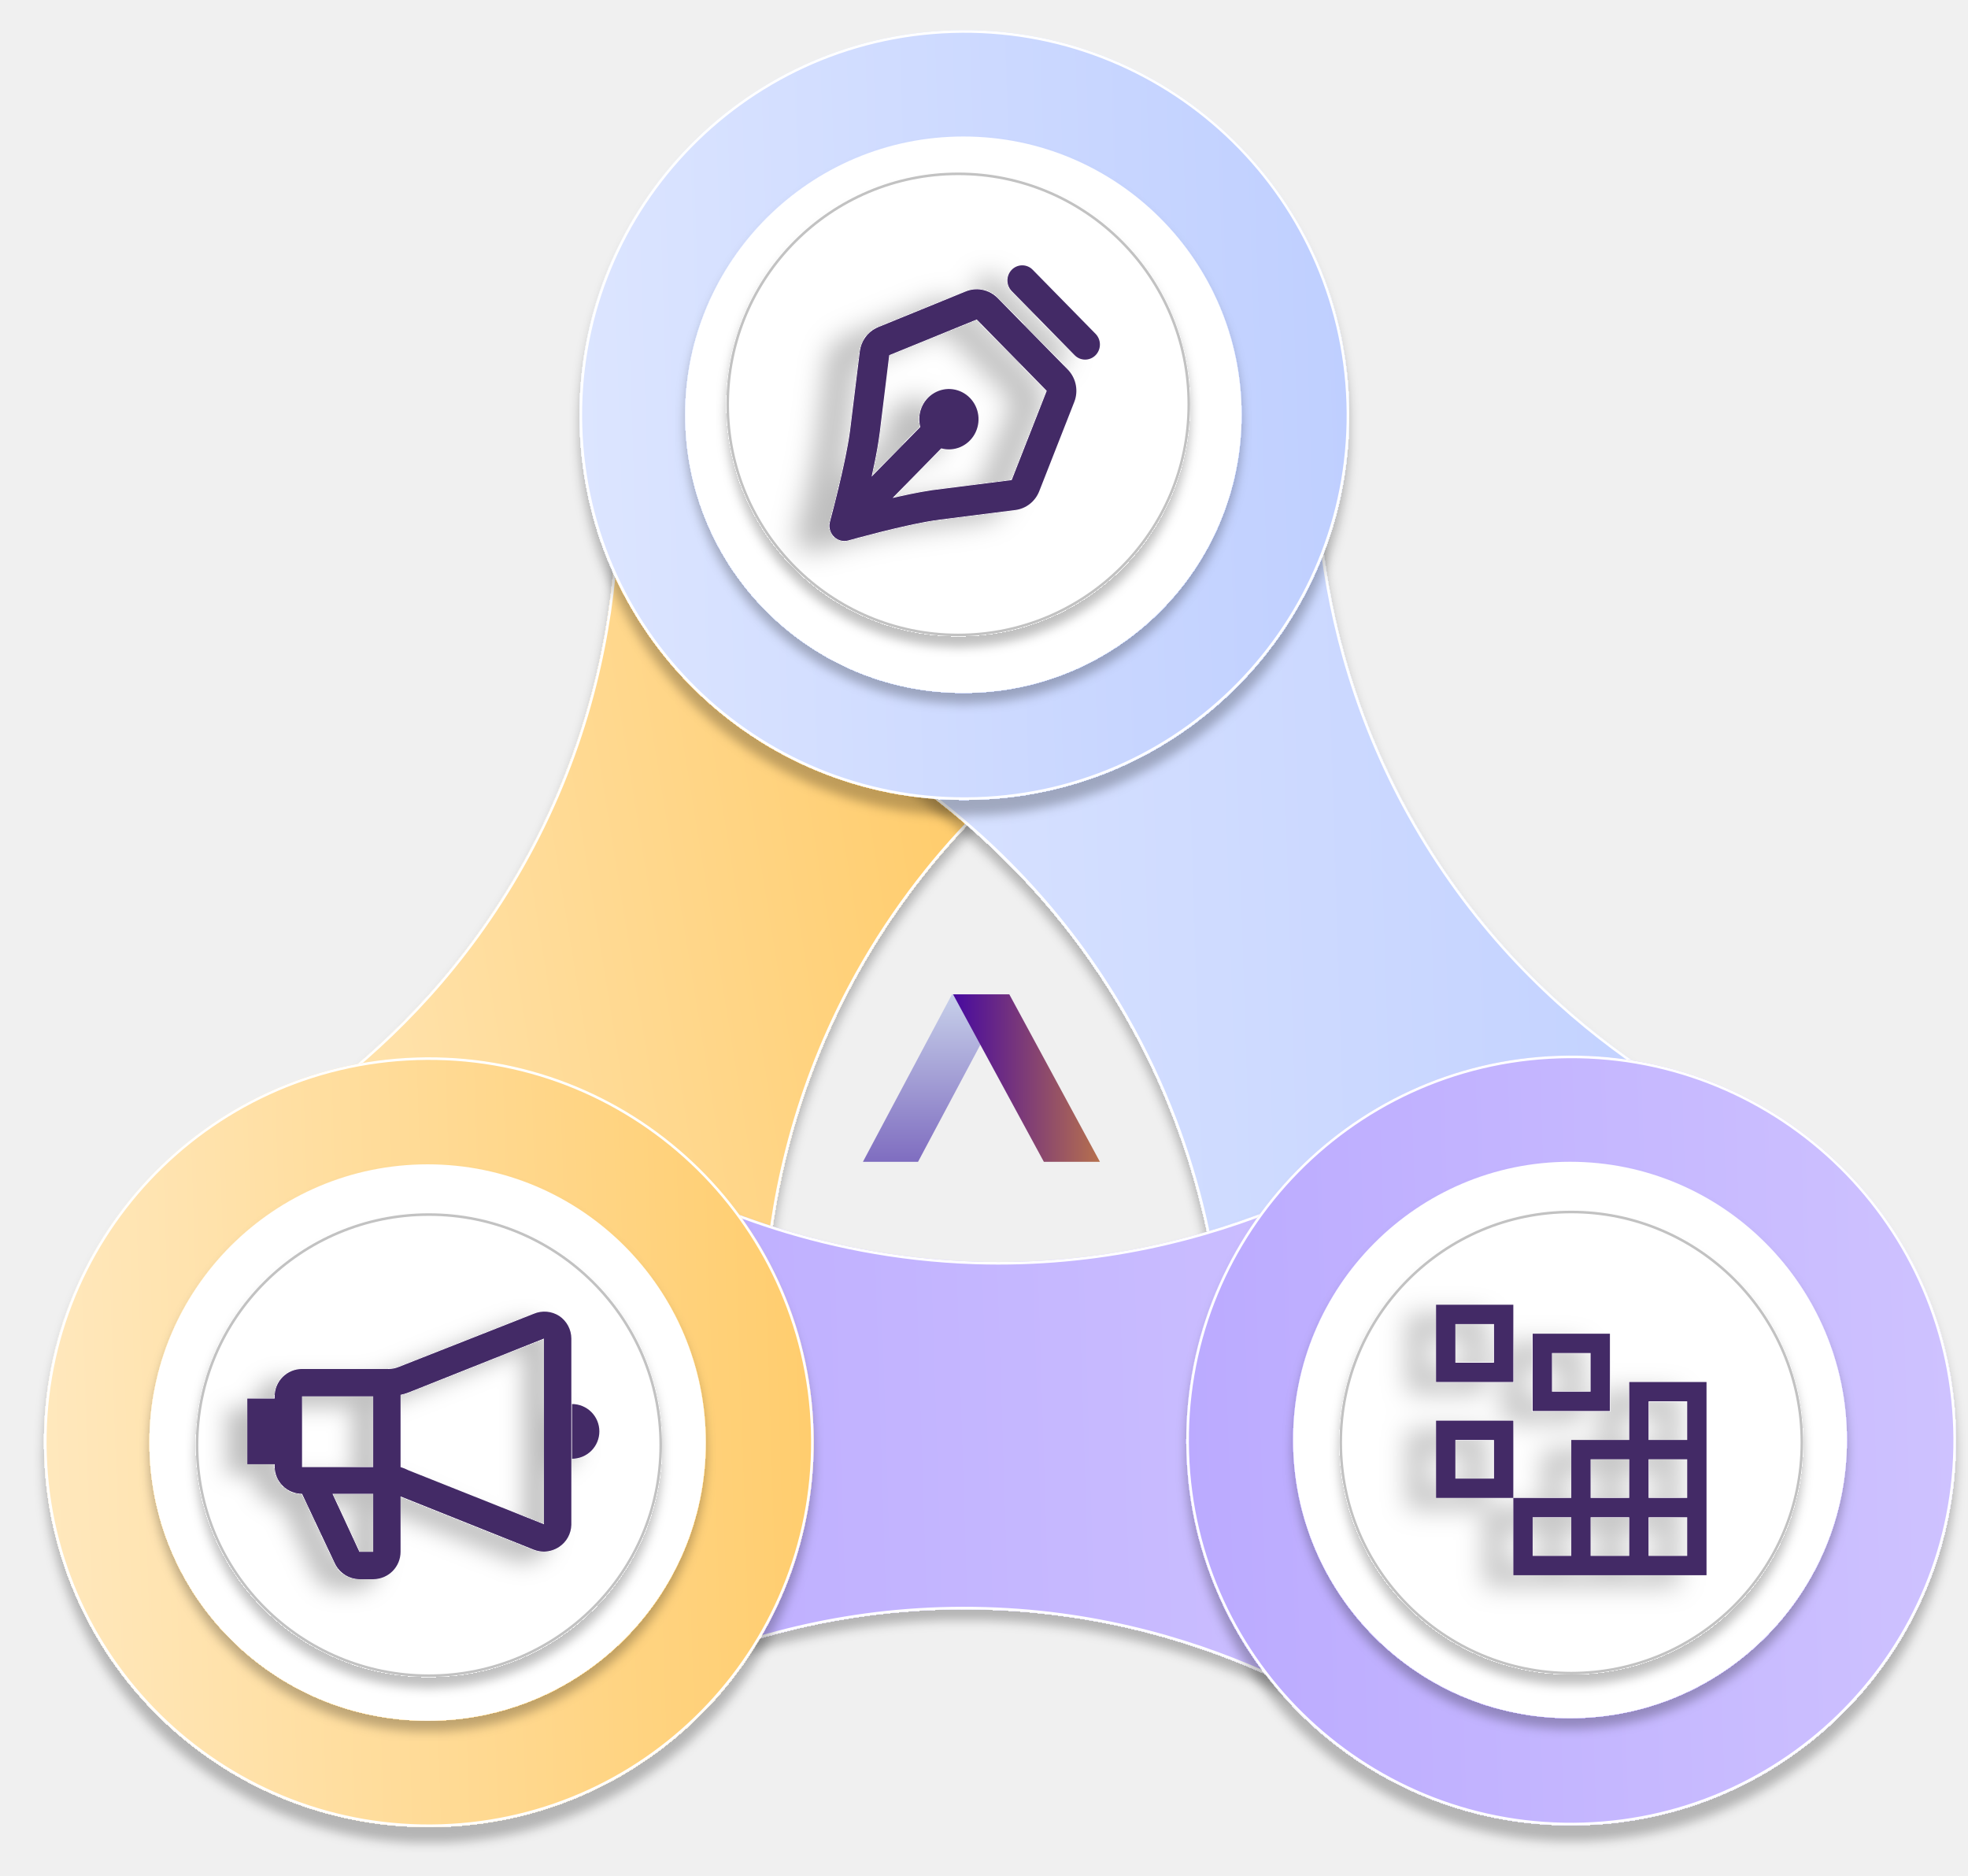
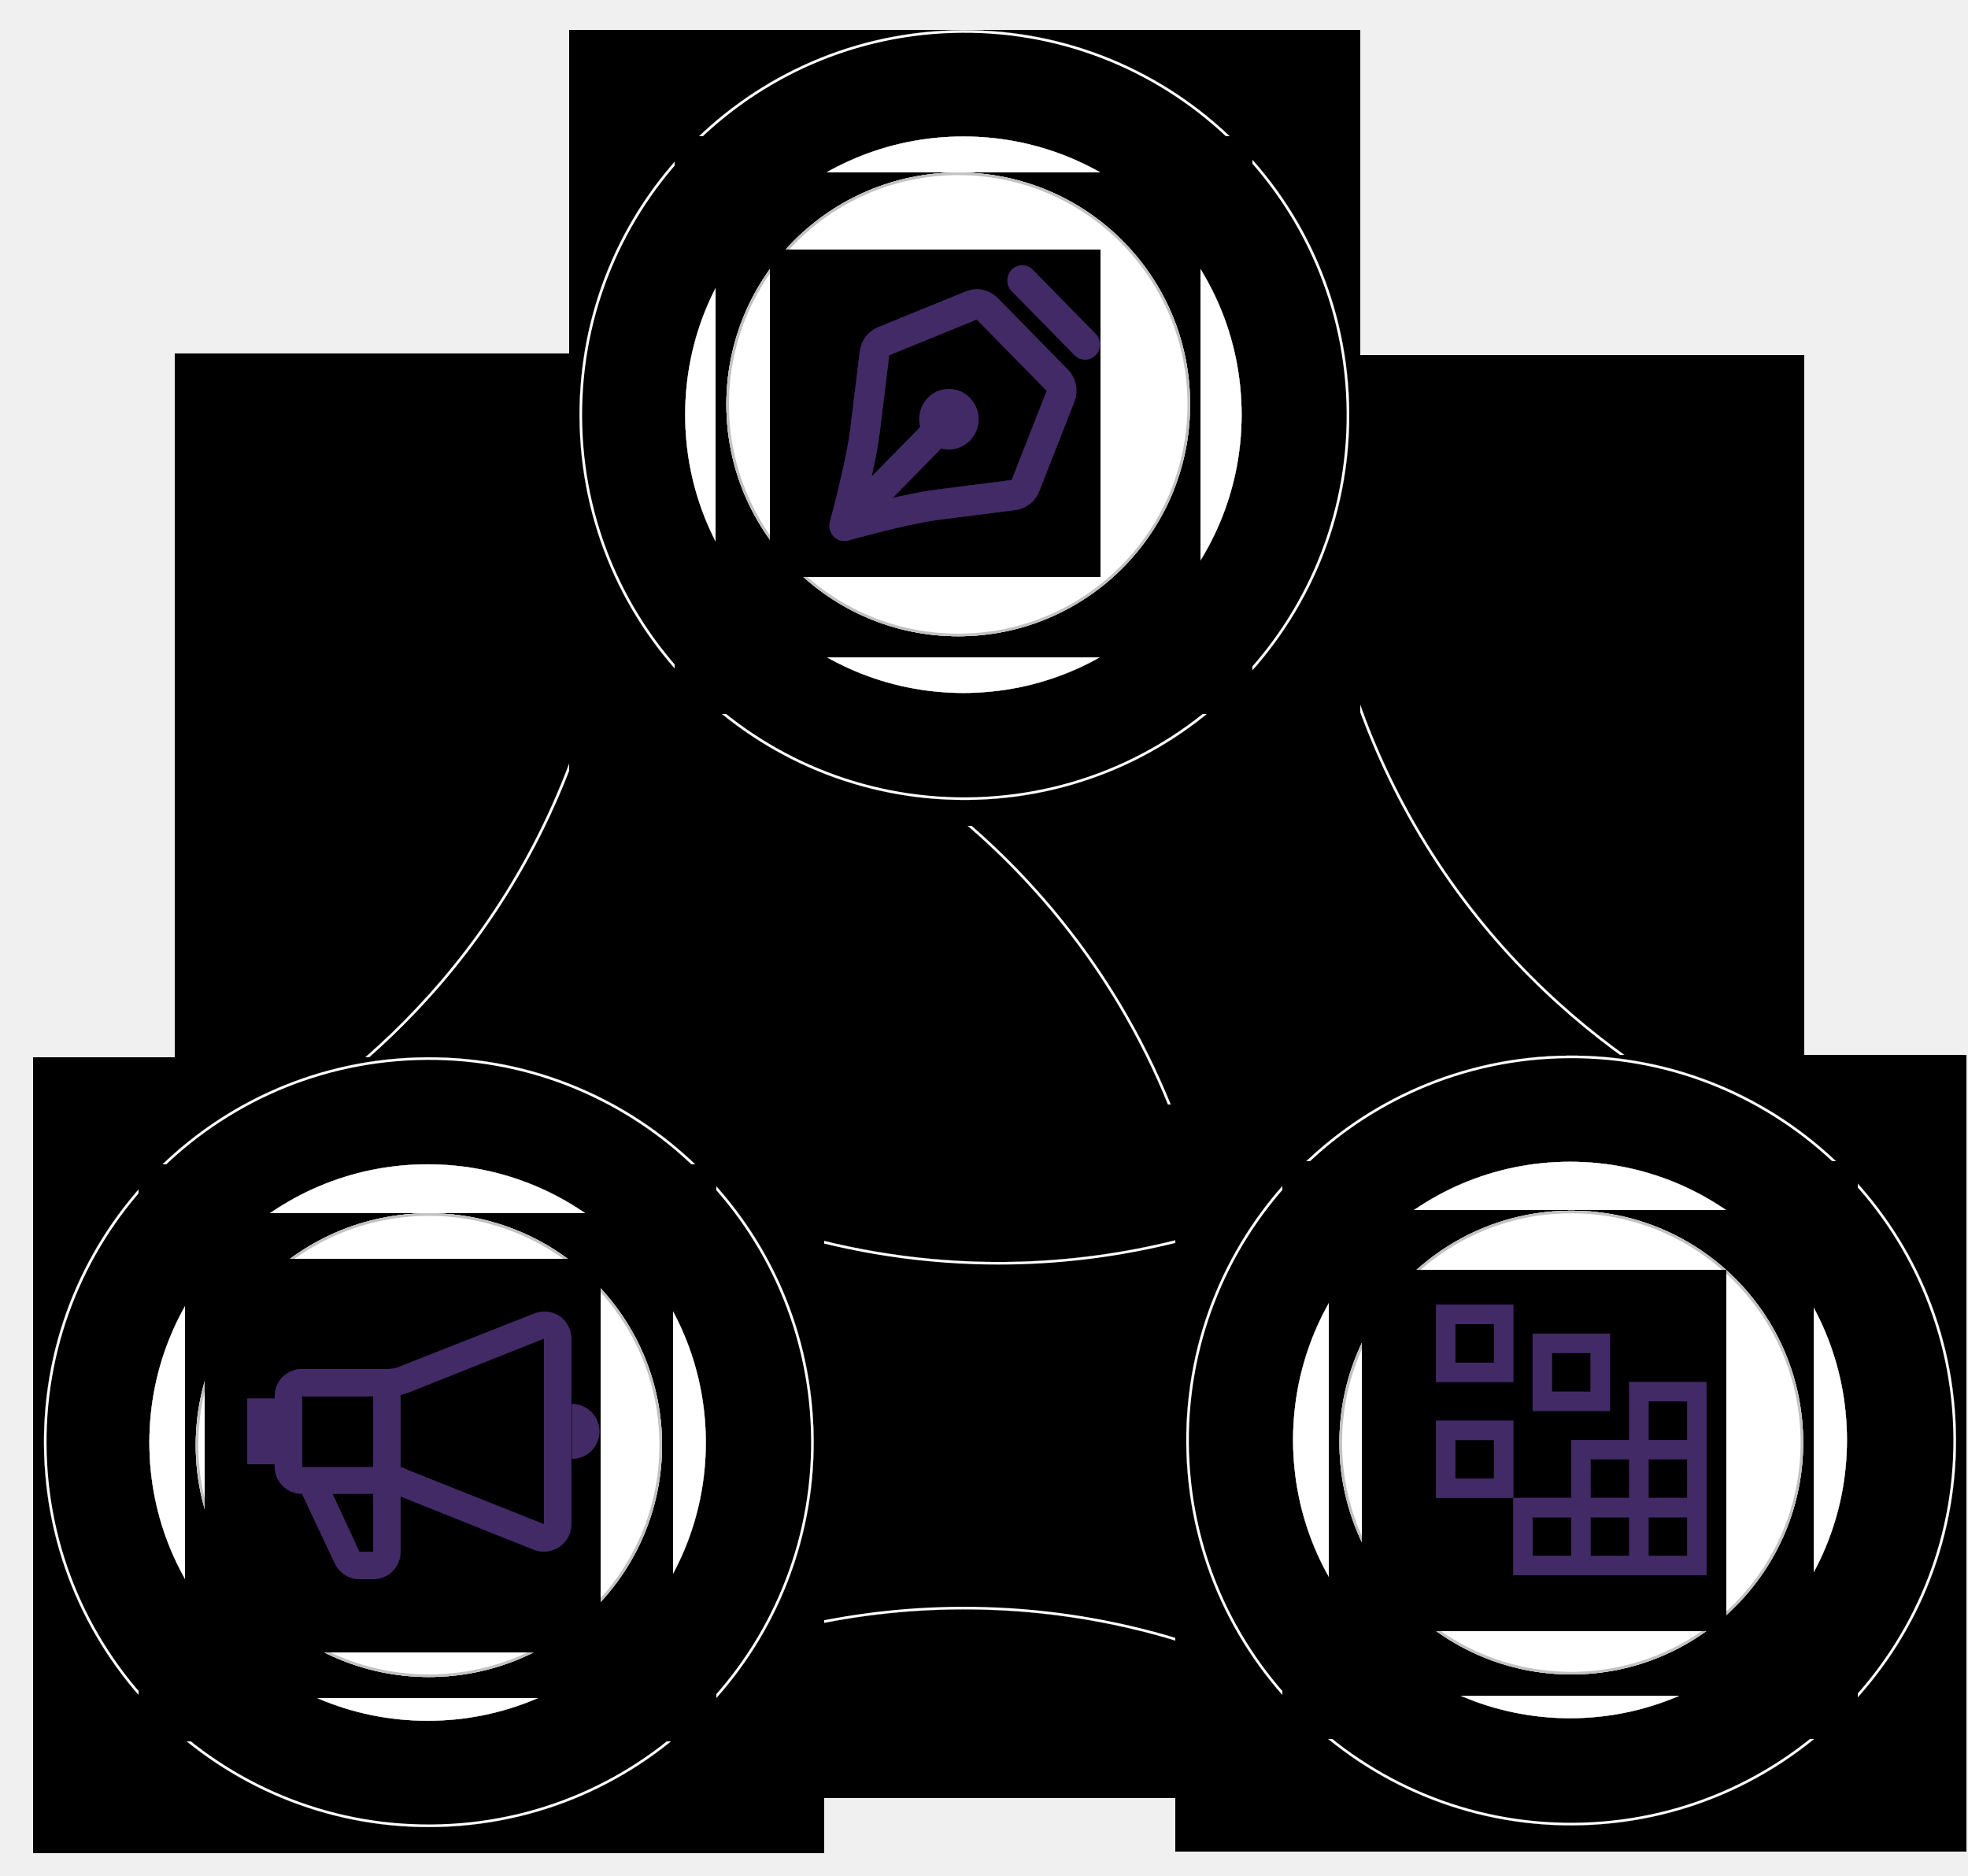
<svg xmlns="http://www.w3.org/2000/svg" width="764" height="728" viewBox="0 0 764 728" fill="none">
  <g filter="url(#filter0_d_1_289)">
    <path d="M233.876 137.428C297.199 184.67 360.522 231.912 423.845 279.154C400.549 295.02 359.471 327.817 329.974 383.708C284.473 469.949 297.277 552.953 302.468 579.328C225.676 538.219 148.844 497.073 72.052 455.964C94.176 445.765 163.552 410.419 206.668 328.27C251.979 241.922 238.55 160.553 233.876 137.428Z" fill="url(#paint0_linear_1_289)" />
    <path d="M422.987 279.136C399.557 295.174 358.839 327.945 329.532 383.475C284.528 468.772 296.465 550.9 301.779 578.392C225.598 537.61 149.349 496.776 73.168 455.994C96.266 445.249 164.493 409.702 207.111 328.503C251.703 243.524 239.501 163.363 234.617 138.605C297.407 185.449 360.197 232.292 422.987 279.136Z" stroke="white" />
  </g>
  <g filter="url(#filter1_d_1_289)">
    <path d="M696.228 445.193L474.847 529.841C473.879 501.681 468.206 449.42 436.775 394.598C388.295 309.985 311.328 276.389 286.245 266.674C362.064 223.803 437.919 180.895 513.738 138.024C510.524 162.151 503.223 239.711 549.541 320.075C598.242 404.568 674.15 436.734 696.228 445.193Z" fill="url(#paint1_linear_1_289)" />
    <path d="M513.113 138.951C509.839 164.193 503.326 240.889 549.107 320.324C597.038 403.481 671.275 436.037 694.837 445.189L475.32 529.125C474.28 500.759 468.437 448.817 437.209 394.349C389.26 310.662 313.496 276.801 287.405 266.591C325.01 245.328 362.623 224.056 400.237 202.784C437.866 181.503 475.494 160.222 513.113 138.951Z" stroke="white" />
  </g>
  <g filter="url(#filter2_d_1_289)">
    <path d="M199.214 684.024C213.946 606.416 228.676 528.771 243.408 451.163C267.875 465.14 315.325 487.697 378.529 489.747C476.003 492.887 544.981 445.016 566.427 428.796C563.106 515.839 559.823 602.919 556.502 689.962C537.657 674.531 475.47 627.628 382.739 624.863C285.273 621.947 218.017 669.689 199.252 684.023L199.214 684.024Z" fill="url(#paint2_linear_1_289)" />
    <path d="M560.964 559.36C559.326 602.558 557.688 645.755 556.04 688.944C536.275 672.877 474.412 627.097 382.753 624.363C286.762 621.492 220.028 667.67 199.942 682.873C207.229 644.484 214.515 606.085 221.802 567.687C229.124 529.102 236.445 490.516 243.768 451.94C268.448 465.963 315.717 488.21 378.513 490.247C474.921 493.353 543.493 446.643 565.887 429.824C564.24 472.997 562.602 516.179 560.964 559.36Z" stroke="white" />
  </g>
  <g filter="url(#filter3_d_1_289)">
    <path d="M379.12 310.445C461.59 307.83 526.326 238.855 523.711 156.384C521.096 73.913 452.12 9.177 369.65 11.792C287.179 14.407 222.443 83.383 225.058 165.854C227.673 248.325 296.649 313.06 379.12 310.445Z" fill="url(#paint3_linear_1_289)" />
    <path d="M369.665 12.292C451.86 9.686 520.605 74.205 523.211 156.4C525.817 238.594 461.298 307.339 379.104 309.945C296.909 312.551 228.164 248.032 225.558 165.838C222.952 83.643 287.471 14.899 369.665 12.292Z" stroke="white" />
  </g>
  <g filter="url(#filter4_d_1_289)">
    <path d="M171.212 709.168C253.683 706.553 318.419 637.577 315.804 555.106C313.189 472.636 244.213 407.9 161.742 410.515C79.272 413.13 14.536 482.106 17.151 564.576C19.766 647.047 88.742 711.783 171.212 709.168Z" fill="url(#paint4_linear_1_289)" />
    <path d="M161.758 411.015C243.953 408.409 312.698 472.928 315.304 555.122C317.91 637.317 253.391 706.062 171.196 708.668C89.002 711.274 20.257 646.755 17.651 564.56C15.044 482.366 79.564 413.621 161.758 411.015Z" stroke="white" />
  </g>
  <g filter="url(#filter5_d_1_289)">
    <path d="M614.667 708.506C697.138 705.891 761.874 636.915 759.259 554.444C756.644 471.974 687.668 407.238 605.198 409.853C522.727 412.468 457.991 481.444 460.606 563.914C463.221 646.385 532.197 711.121 614.667 708.506Z" fill="url(#paint5_linear_1_289)" />
    <path d="M605.213 410.353C687.408 407.746 756.153 472.266 758.759 554.46C761.365 636.655 696.846 705.4 614.651 708.006C532.457 710.612 463.712 646.093 461.106 563.898C458.5 481.704 523.019 412.959 605.213 410.353Z" stroke="white" />
  </g>
  <g filter="url(#filter6_d_1_289)">
    <circle cx="373.997" cy="160.99" r="108" fill="white" />
  </g>
  <g filter="url(#filter7_d_1_289)">
    <circle cx="371.997" cy="156.982" r="90" fill="white" />
    <circle cx="371.997" cy="156.982" r="89.5" stroke="#C2C2C2" />
  </g>
  <g filter="url(#filter8_d_1_289)">
    <ellipse cx="609.497" cy="558.987" rx="107.5" ry="108" fill="white" />
  </g>
  <g filter="url(#filter9_d_1_289)">
    <circle cx="165.998" cy="559.985" r="108" fill="white" />
  </g>
  <g filter="url(#filter10_d_1_289)">
    <circle cx="609.997" cy="559.987" r="90" fill="white" />
    <circle cx="609.997" cy="559.987" r="89.5" stroke="#C2C2C2" />
  </g>
  <g filter="url(#filter11_d_1_289)">
    <ellipse cx="166.498" cy="560.985" rx="90.5" ry="90" fill="white" />
    <path d="M166.498 471.485C216.206 471.485 256.498 511.558 256.498 560.985C256.498 610.412 216.206 650.485 166.498 650.485C116.789 650.485 76.498 610.412 76.498 560.985C76.498 511.558 116.789 471.485 166.498 471.485Z" stroke="#C2C2C2" />
  </g>
  <g filter="url(#filter12_d_1_289)">
    <path d="M579.989 513.982V528.982H564.989V513.982H579.989ZM557.489 506.482V536.482H587.489V506.482H557.489ZM617.489 525.232V540.232H602.489V525.232H617.489ZM594.989 517.732V547.732H624.989V517.732H594.989ZM579.989 558.982V573.982H564.989V558.982H579.989ZM557.489 551.482V581.482H587.489V551.482H557.489Z" fill="#432A66" />
    <path d="M632.489 536.482V558.982H609.989V581.482H587.489V611.482H662.489V536.482H632.489ZM617.489 566.482H632.489V581.482H617.489V566.482ZM609.989 603.982H594.989V588.982H609.989V603.982ZM632.489 603.982H617.489V588.982H632.489V603.982ZM654.989 603.982H639.989V588.982H654.989V603.982ZM654.989 581.482H639.989V566.482H654.989V581.482ZM639.989 558.982V543.982H654.989V558.982H639.989Z" fill="#432A66" />
  </g>
  <g filter="url(#filter13_d_1_289)">
    <path d="M217.127 510.859C215.666 509.914 213.995 509.342 212.26 509.193C210.526 509.045 208.782 509.325 207.182 510.009L154.737 530.664C153.497 531.173 152.168 531.433 150.827 531.429H117.252C114.434 531.429 111.732 532.548 109.739 534.541C107.746 536.533 106.627 539.236 106.627 542.054V542.904H96.002V568.404H106.627V569.509C106.694 572.282 107.842 574.92 109.828 576.858C111.813 578.795 114.478 579.88 117.252 579.879L130.002 606.909C130.865 608.729 132.225 610.269 133.924 611.351C135.623 612.434 137.592 613.015 139.607 613.029H144.962C147.765 613.006 150.446 611.877 152.42 609.887C154.394 607.897 155.502 605.207 155.502 602.404V580.899L207.182 601.554C208.455 602.054 209.809 602.313 211.177 602.319C213.299 602.28 215.364 601.631 217.127 600.449C218.525 599.505 219.678 598.242 220.491 596.764C221.304 595.285 221.753 593.635 221.802 591.949V519.614C221.794 517.884 221.364 516.183 220.55 514.657C219.735 513.131 218.56 511.827 217.127 510.859ZM144.877 542.054V569.509H117.252V542.054H144.877ZM144.877 602.404H139.522L129.067 579.879H144.877V602.404ZM158.647 570.784C157.638 570.269 156.585 569.842 155.502 569.509V541.459C156.575 541.236 157.627 540.923 158.647 540.524L211.177 519.614V591.694L158.647 570.784ZM222.057 545.029V566.279C224.875 566.279 227.577 565.159 229.57 563.167C231.563 561.174 232.682 558.472 232.682 555.654C232.682 552.836 231.563 550.133 229.57 548.141C227.577 546.148 224.875 545.029 222.057 545.029Z" fill="#432A66" />
  </g>
  <g filter="url(#filter14_d_1_289)">
    <path d="M374.924 113.14C376.858 112.352 378.967 112.115 381.023 112.453C383.08 112.792 385.008 113.693 386.601 115.062L387.326 115.736L414.487 143.418C415.962 144.92 417.009 146.802 417.515 148.863C418.021 150.925 417.968 153.087 417.362 155.12L417.034 156.058L403.436 190.708C402.673 192.647 401.415 194.344 399.793 195.622C398.17 196.899 396.242 197.711 394.208 197.974L365.005 201.695C364.254 201.785 363.468 201.894 362.648 202.023L360.095 202.445L358.761 202.691L354.604 203.512L351.758 204.133L347.475 205.111L341.984 206.448L333.061 208.768L329.346 209.788C328.409 210.05 327.422 210.069 326.476 209.842C325.529 209.615 324.654 209.149 323.93 208.488C323.207 207.827 322.657 206.991 322.333 206.057C322.008 205.123 321.919 204.121 322.073 203.143L322.268 202.287L323.965 195.771L325.483 189.63L326.793 184.033L327.754 179.668L328.357 176.761L329.168 172.53L329.628 169.852L329.996 167.344L333.791 136.404C334.03 134.494 334.727 132.674 335.82 131.104C336.913 129.534 338.368 128.263 340.058 127.403L340.926 126.998L374.924 113.14ZM379.19 124.022L345.198 137.88L341.84 165.258L341.564 167.579C341 171.889 340.261 176.175 339.351 180.424L338.367 185.029L357.272 165.762C356.617 163.27 356.787 160.627 357.755 158.243C358.724 155.86 360.437 153.868 362.629 152.578C364.822 151.288 367.37 150.771 369.88 151.108C372.39 151.445 374.721 152.616 376.511 154.44C378.301 156.265 379.45 158.64 379.78 161.198C380.111 163.756 379.604 166.354 378.338 168.588C377.072 170.822 375.118 172.569 372.779 173.556C370.44 174.543 367.847 174.716 365.402 174.048L346.497 193.315L348.751 192.806L353.259 191.839C356.068 191.254 358.892 190.746 361.728 190.315L392.759 186.354L406.357 151.71L379.19 124.022ZM392.776 104.719C393.766 103.709 395.082 103.102 396.48 103.011C397.877 102.921 399.259 103.353 400.366 104.227L400.906 104.719L425.296 129.577C426.338 130.629 426.946 132.047 426.996 133.541C427.046 135.036 426.533 136.493 425.564 137.614C424.594 138.736 423.24 139.437 421.78 139.575C420.319 139.713 418.862 139.276 417.707 138.355L417.166 137.863L392.776 113.005C391.698 111.906 391.093 110.416 391.093 108.862C391.093 107.308 391.698 105.818 392.776 104.719Z" fill="#432A66" />
  </g>
  <path d="M381.574 403.693L356.393 451H335L369.561 386H391L381.574 403.693Z" fill="url(#paint6_linear_1_289)" />
  <path d="M379.573 403.693L405.239 451H427L391.831 386H370L379.575 403.693H379.573Z" fill="url(#paint7_linear_1_289)" />
  <defs>
-     <filter id="filter0_d_1_289" x="68.052" y="137.428" width="359.793" height="449.9" filterUnits="userSpaceOnUse" color-interpolation-filters="sRGB">
-       <feFlood flood-opacity="0" result="BackgroundImageFix" />
-       <feColorMatrix in="SourceAlpha" type="matrix" values="0 0 0 0 0 0 0 0 0 0 0 0 0 0 0 0 0 0 127 0" result="hardAlpha" />
-       <feOffset dy="4" />
-       <feGaussianBlur stdDeviation="2" />
-       <feComposite in2="hardAlpha" operator="out" />
-       <feColorMatrix type="matrix" values="0 0 0 0 0 0 0 0 0 0 0 0 0 0 0 0 0 0 0.25 0" />
-       <feBlend mode="normal" in2="BackgroundImageFix" result="effect1_dropShadow_1_289" />
-       <feBlend mode="normal" in="SourceGraphic" in2="effect1_dropShadow_1_289" result="shape" />
-     </filter>
-     <filter id="filter1_d_1_289" x="282.245" y="138.024" width="417.983" height="399.817" filterUnits="userSpaceOnUse" color-interpolation-filters="sRGB">
-       <feFlood flood-opacity="0" result="BackgroundImageFix" />
-       <feColorMatrix in="SourceAlpha" type="matrix" values="0 0 0 0 0 0 0 0 0 0 0 0 0 0 0 0 0 0 127 0" result="hardAlpha" />
-       <feOffset dy="4" />
-       <feGaussianBlur stdDeviation="2" />
-       <feComposite in2="hardAlpha" operator="out" />
-       <feColorMatrix type="matrix" values="0 0 0 0 0 0 0 0 0 0 0 0 0 0 0 0 0 0 0.25 0" />
-       <feBlend mode="normal" in2="BackgroundImageFix" result="effect1_dropShadow_1_289" />
-       <feBlend mode="normal" in="SourceGraphic" in2="effect1_dropShadow_1_289" result="shape" />
-     </filter>
-     <filter id="filter2_d_1_289" x="195.214" y="428.795" width="375.213" height="269.167" filterUnits="userSpaceOnUse" color-interpolation-filters="sRGB">
-       <feFlood flood-opacity="0" result="BackgroundImageFix" />
-       <feColorMatrix in="SourceAlpha" type="matrix" values="0 0 0 0 0 0 0 0 0 0 0 0 0 0 0 0 0 0 127 0" result="hardAlpha" />
-       <feOffset dy="4" />
-       <feGaussianBlur stdDeviation="2" />
-       <feComposite in2="hardAlpha" operator="out" />
-       <feColorMatrix type="matrix" values="0 0 0 0 0 0 0 0 0 0 0 0 0 0 0 0 0 0 0.25 0" />
-       <feBlend mode="normal" in2="BackgroundImageFix" result="effect1_dropShadow_1_289" />
-       <feBlend mode="normal" in="SourceGraphic" in2="effect1_dropShadow_1_289" result="shape" />
-     </filter>
-     <filter id="filter3_d_1_289" x="220.981" y="11.716" width="306.806" height="308.806" filterUnits="userSpaceOnUse" color-interpolation-filters="sRGB">
-       <feFlood flood-opacity="0" result="BackgroundImageFix" />
+     <filter id="filter0_d_1_289" x="68.052" y="137.428" width="359.793" height="449.9" filterUnits="userSpaceOnUse" colorInterpolationFilters="sRGB">
+       <feFlood floodOpacity="0" result="BackgroundImageFix" />
+       <feColorMatrix in="SourceAlpha" type="matrix" values="0 0 0 0 0 0 0 0 0 0 0 0 0 0 0 0 0 0 127 0" result="hardAlpha" />
+       <feOffset dy="4" />
+       <feGaussianBlur stdDeviation="2" />
+       <feComposite in2="hardAlpha" operator="out" />
+       <feColorMatrix type="matrix" values="0 0 0 0 0 0 0 0 0 0 0 0 0 0 0 0 0 0 0.25 0" />
+       <feBlend mode="normal" in2="BackgroundImageFix" result="effect1_dropShadow_1_289" />
+       <feBlend mode="normal" in="SourceGraphic" in2="effect1_dropShadow_1_289" result="shape" />
+     </filter>
+     <filter id="filter1_d_1_289" x="282.245" y="138.024" width="417.983" height="399.817" filterUnits="userSpaceOnUse" colorInterpolationFilters="sRGB">
+       <feFlood floodOpacity="0" result="BackgroundImageFix" />
+       <feColorMatrix in="SourceAlpha" type="matrix" values="0 0 0 0 0 0 0 0 0 0 0 0 0 0 0 0 0 0 127 0" result="hardAlpha" />
+       <feOffset dy="4" />
+       <feGaussianBlur stdDeviation="2" />
+       <feComposite in2="hardAlpha" operator="out" />
+       <feColorMatrix type="matrix" values="0 0 0 0 0 0 0 0 0 0 0 0 0 0 0 0 0 0 0.25 0" />
+       <feBlend mode="normal" in2="BackgroundImageFix" result="effect1_dropShadow_1_289" />
+       <feBlend mode="normal" in="SourceGraphic" in2="effect1_dropShadow_1_289" result="shape" />
+     </filter>
+     <filter id="filter2_d_1_289" x="195.214" y="428.795" width="375.213" height="269.167" filterUnits="userSpaceOnUse" colorInterpolationFilters="sRGB">
+       <feFlood floodOpacity="0" result="BackgroundImageFix" />
+       <feColorMatrix in="SourceAlpha" type="matrix" values="0 0 0 0 0 0 0 0 0 0 0 0 0 0 0 0 0 0 127 0" result="hardAlpha" />
+       <feOffset dy="4" />
+       <feGaussianBlur stdDeviation="2" />
+       <feComposite in2="hardAlpha" operator="out" />
+       <feColorMatrix type="matrix" values="0 0 0 0 0 0 0 0 0 0 0 0 0 0 0 0 0 0 0.25 0" />
+       <feBlend mode="normal" in2="BackgroundImageFix" result="effect1_dropShadow_1_289" />
+       <feBlend mode="normal" in="SourceGraphic" in2="effect1_dropShadow_1_289" result="shape" />
+     </filter>
+     <filter id="filter3_d_1_289" x="220.981" y="11.716" width="306.806" height="308.806" filterUnits="userSpaceOnUse" colorInterpolationFilters="sRGB">
+       <feFlood floodOpacity="0" result="BackgroundImageFix" />
      <feColorMatrix in="SourceAlpha" type="matrix" values="0 0 0 0 0 0 0 0 0 0 0 0 0 0 0 0 0 0 127 0" result="hardAlpha" />
      <feOffset dy="6" />
      <feGaussianBlur stdDeviation="2" />
      <feComposite in2="hardAlpha" operator="out" />
      <feColorMatrix type="matrix" values="0 0 0 0 0 0 0 0 0 0 0 0 0 0 0 0 0 0 0.25 0" />
      <feBlend mode="normal" in2="BackgroundImageFix" result="effect1_dropShadow_1_289" />
      <feBlend mode="normal" in="SourceGraphic" in2="effect1_dropShadow_1_289" result="shape" />
    </filter>
-     <filter id="filter4_d_1_289" x="13.074" y="410.438" width="306.806" height="308.806" filterUnits="userSpaceOnUse" color-interpolation-filters="sRGB">
-       <feFlood flood-opacity="0" result="BackgroundImageFix" />
+     <filter id="filter4_d_1_289" x="13.074" y="410.438" width="306.806" height="308.806" filterUnits="userSpaceOnUse" colorInterpolationFilters="sRGB">
+       <feFlood floodOpacity="0" result="BackgroundImageFix" />
      <feColorMatrix in="SourceAlpha" type="matrix" values="0 0 0 0 0 0 0 0 0 0 0 0 0 0 0 0 0 0 127 0" result="hardAlpha" />
      <feOffset dy="6" />
      <feGaussianBlur stdDeviation="2" />
      <feComposite in2="hardAlpha" operator="out" />
      <feColorMatrix type="matrix" values="0 0 0 0 0 0 0 0 0 0 0 0 0 0 0 0 0 0 0.25 0" />
      <feBlend mode="normal" in2="BackgroundImageFix" result="effect1_dropShadow_1_289" />
      <feBlend mode="normal" in="SourceGraphic" in2="effect1_dropShadow_1_289" result="shape" />
    </filter>
-     <filter id="filter5_d_1_289" x="456.529" y="409.776" width="306.806" height="308.806" filterUnits="userSpaceOnUse" color-interpolation-filters="sRGB">
-       <feFlood flood-opacity="0" result="BackgroundImageFix" />
+     <filter id="filter5_d_1_289" x="456.529" y="409.776" width="306.806" height="308.806" filterUnits="userSpaceOnUse" colorInterpolationFilters="sRGB">
+       <feFlood floodOpacity="0" result="BackgroundImageFix" />
      <feColorMatrix in="SourceAlpha" type="matrix" values="0 0 0 0 0 0 0 0 0 0 0 0 0 0 0 0 0 0 127 0" result="hardAlpha" />
      <feOffset dy="6" />
      <feGaussianBlur stdDeviation="2" />
      <feComposite in2="hardAlpha" operator="out" />
      <feColorMatrix type="matrix" values="0 0 0 0 0 0 0 0 0 0 0 0 0 0 0 0 0 0 0.25 0" />
      <feBlend mode="normal" in2="BackgroundImageFix" result="effect1_dropShadow_1_289" />
      <feBlend mode="normal" in="SourceGraphic" in2="effect1_dropShadow_1_289" result="shape" />
    </filter>
-     <filter id="filter6_d_1_289" x="261.997" y="52.99" width="224" height="224" filterUnits="userSpaceOnUse" color-interpolation-filters="sRGB">
-       <feFlood flood-opacity="0" result="BackgroundImageFix" />
-       <feColorMatrix in="SourceAlpha" type="matrix" values="0 0 0 0 0 0 0 0 0 0 0 0 0 0 0 0 0 0 127 0" result="hardAlpha" />
-       <feOffset dy="4" />
-       <feGaussianBlur stdDeviation="2" />
-       <feComposite in2="hardAlpha" operator="out" />
-       <feColorMatrix type="matrix" values="0 0 0 0 0 0 0 0 0 0 0 0 0 0 0 0 0 0 0.25 0" />
-       <feBlend mode="normal" in2="BackgroundImageFix" result="effect1_dropShadow_1_289" />
-       <feBlend mode="normal" in="SourceGraphic" in2="effect1_dropShadow_1_289" result="shape" />
-     </filter>
-     <filter id="filter7_d_1_289" x="277.997" y="66.982" width="188" height="188" filterUnits="userSpaceOnUse" color-interpolation-filters="sRGB">
-       <feFlood flood-opacity="0" result="BackgroundImageFix" />
-       <feColorMatrix in="SourceAlpha" type="matrix" values="0 0 0 0 0 0 0 0 0 0 0 0 0 0 0 0 0 0 127 0" result="hardAlpha" />
-       <feOffset dy="4" />
-       <feGaussianBlur stdDeviation="2" />
-       <feComposite in2="hardAlpha" operator="out" />
-       <feColorMatrix type="matrix" values="0 0 0 0 0 0 0 0 0 0 0 0 0 0 0 0 0 0 0.25 0" />
-       <feBlend mode="normal" in2="BackgroundImageFix" result="effect1_dropShadow_1_289" />
-       <feBlend mode="normal" in="SourceGraphic" in2="effect1_dropShadow_1_289" result="shape" />
-     </filter>
-     <filter id="filter8_d_1_289" x="497.997" y="450.987" width="223" height="224" filterUnits="userSpaceOnUse" color-interpolation-filters="sRGB">
-       <feFlood flood-opacity="0" result="BackgroundImageFix" />
-       <feColorMatrix in="SourceAlpha" type="matrix" values="0 0 0 0 0 0 0 0 0 0 0 0 0 0 0 0 0 0 127 0" result="hardAlpha" />
-       <feOffset dy="4" />
-       <feGaussianBlur stdDeviation="2" />
-       <feComposite in2="hardAlpha" operator="out" />
-       <feColorMatrix type="matrix" values="0 0 0 0 0 0 0 0 0 0 0 0 0 0 0 0 0 0 0.25 0" />
-       <feBlend mode="normal" in2="BackgroundImageFix" result="effect1_dropShadow_1_289" />
-       <feBlend mode="normal" in="SourceGraphic" in2="effect1_dropShadow_1_289" result="shape" />
-     </filter>
-     <filter id="filter9_d_1_289" x="53.998" y="451.985" width="224" height="224" filterUnits="userSpaceOnUse" color-interpolation-filters="sRGB">
-       <feFlood flood-opacity="0" result="BackgroundImageFix" />
-       <feColorMatrix in="SourceAlpha" type="matrix" values="0 0 0 0 0 0 0 0 0 0 0 0 0 0 0 0 0 0 127 0" result="hardAlpha" />
-       <feOffset dy="4" />
-       <feGaussianBlur stdDeviation="2" />
-       <feComposite in2="hardAlpha" operator="out" />
-       <feColorMatrix type="matrix" values="0 0 0 0 0 0 0 0 0 0 0 0 0 0 0 0 0 0 0.25 0" />
-       <feBlend mode="normal" in2="BackgroundImageFix" result="effect1_dropShadow_1_289" />
-       <feBlend mode="normal" in="SourceGraphic" in2="effect1_dropShadow_1_289" result="shape" />
-     </filter>
-     <filter id="filter10_d_1_289" x="515.997" y="469.987" width="188" height="188" filterUnits="userSpaceOnUse" color-interpolation-filters="sRGB">
-       <feFlood flood-opacity="0" result="BackgroundImageFix" />
-       <feColorMatrix in="SourceAlpha" type="matrix" values="0 0 0 0 0 0 0 0 0 0 0 0 0 0 0 0 0 0 127 0" result="hardAlpha" />
-       <feOffset dy="4" />
-       <feGaussianBlur stdDeviation="2" />
-       <feComposite in2="hardAlpha" operator="out" />
-       <feColorMatrix type="matrix" values="0 0 0 0 0 0 0 0 0 0 0 0 0 0 0 0 0 0 0.25 0" />
-       <feBlend mode="normal" in2="BackgroundImageFix" result="effect1_dropShadow_1_289" />
-       <feBlend mode="normal" in="SourceGraphic" in2="effect1_dropShadow_1_289" result="shape" />
-     </filter>
-     <filter id="filter11_d_1_289" x="71.998" y="470.985" width="189" height="188" filterUnits="userSpaceOnUse" color-interpolation-filters="sRGB">
-       <feFlood flood-opacity="0" result="BackgroundImageFix" />
-       <feColorMatrix in="SourceAlpha" type="matrix" values="0 0 0 0 0 0 0 0 0 0 0 0 0 0 0 0 0 0 127 0" result="hardAlpha" />
-       <feOffset dy="4" />
-       <feGaussianBlur stdDeviation="2" />
-       <feComposite in2="hardAlpha" operator="out" />
-       <feColorMatrix type="matrix" values="0 0 0 0 0 0 0 0 0 0 0 0 0 0 0 0 0 0 0.25 0" />
-       <feBlend mode="normal" in2="BackgroundImageFix" result="effect1_dropShadow_1_289" />
-       <feBlend mode="normal" in="SourceGraphic" in2="effect1_dropShadow_1_289" result="shape" />
-     </filter>
-     <filter id="filter12_d_1_289" x="528.989" y="492.982" width="141" height="140" filterUnits="userSpaceOnUse" color-interpolation-filters="sRGB">
-       <feFlood flood-opacity="0" result="BackgroundImageFix" />
+     <filter id="filter6_d_1_289" x="261.997" y="52.99" width="224" height="224" filterUnits="userSpaceOnUse" colorInterpolationFilters="sRGB">
+       <feFlood floodOpacity="0" result="BackgroundImageFix" />
+       <feColorMatrix in="SourceAlpha" type="matrix" values="0 0 0 0 0 0 0 0 0 0 0 0 0 0 0 0 0 0 127 0" result="hardAlpha" />
+       <feOffset dy="4" />
+       <feGaussianBlur stdDeviation="2" />
+       <feComposite in2="hardAlpha" operator="out" />
+       <feColorMatrix type="matrix" values="0 0 0 0 0 0 0 0 0 0 0 0 0 0 0 0 0 0 0.25 0" />
+       <feBlend mode="normal" in2="BackgroundImageFix" result="effect1_dropShadow_1_289" />
+       <feBlend mode="normal" in="SourceGraphic" in2="effect1_dropShadow_1_289" result="shape" />
+     </filter>
+     <filter id="filter7_d_1_289" x="277.997" y="66.982" width="188" height="188" filterUnits="userSpaceOnUse" colorInterpolationFilters="sRGB">
+       <feFlood floodOpacity="0" result="BackgroundImageFix" />
+       <feColorMatrix in="SourceAlpha" type="matrix" values="0 0 0 0 0 0 0 0 0 0 0 0 0 0 0 0 0 0 127 0" result="hardAlpha" />
+       <feOffset dy="4" />
+       <feGaussianBlur stdDeviation="2" />
+       <feComposite in2="hardAlpha" operator="out" />
+       <feColorMatrix type="matrix" values="0 0 0 0 0 0 0 0 0 0 0 0 0 0 0 0 0 0 0.25 0" />
+       <feBlend mode="normal" in2="BackgroundImageFix" result="effect1_dropShadow_1_289" />
+       <feBlend mode="normal" in="SourceGraphic" in2="effect1_dropShadow_1_289" result="shape" />
+     </filter>
+     <filter id="filter8_d_1_289" x="497.997" y="450.987" width="223" height="224" filterUnits="userSpaceOnUse" colorInterpolationFilters="sRGB">
+       <feFlood floodOpacity="0" result="BackgroundImageFix" />
+       <feColorMatrix in="SourceAlpha" type="matrix" values="0 0 0 0 0 0 0 0 0 0 0 0 0 0 0 0 0 0 127 0" result="hardAlpha" />
+       <feOffset dy="4" />
+       <feGaussianBlur stdDeviation="2" />
+       <feComposite in2="hardAlpha" operator="out" />
+       <feColorMatrix type="matrix" values="0 0 0 0 0 0 0 0 0 0 0 0 0 0 0 0 0 0 0.25 0" />
+       <feBlend mode="normal" in2="BackgroundImageFix" result="effect1_dropShadow_1_289" />
+       <feBlend mode="normal" in="SourceGraphic" in2="effect1_dropShadow_1_289" result="shape" />
+     </filter>
+     <filter id="filter9_d_1_289" x="53.998" y="451.985" width="224" height="224" filterUnits="userSpaceOnUse" colorInterpolationFilters="sRGB">
+       <feFlood floodOpacity="0" result="BackgroundImageFix" />
+       <feColorMatrix in="SourceAlpha" type="matrix" values="0 0 0 0 0 0 0 0 0 0 0 0 0 0 0 0 0 0 127 0" result="hardAlpha" />
+       <feOffset dy="4" />
+       <feGaussianBlur stdDeviation="2" />
+       <feComposite in2="hardAlpha" operator="out" />
+       <feColorMatrix type="matrix" values="0 0 0 0 0 0 0 0 0 0 0 0 0 0 0 0 0 0 0.25 0" />
+       <feBlend mode="normal" in2="BackgroundImageFix" result="effect1_dropShadow_1_289" />
+       <feBlend mode="normal" in="SourceGraphic" in2="effect1_dropShadow_1_289" result="shape" />
+     </filter>
+     <filter id="filter10_d_1_289" x="515.997" y="469.987" width="188" height="188" filterUnits="userSpaceOnUse" colorInterpolationFilters="sRGB">
+       <feFlood floodOpacity="0" result="BackgroundImageFix" />
+       <feColorMatrix in="SourceAlpha" type="matrix" values="0 0 0 0 0 0 0 0 0 0 0 0 0 0 0 0 0 0 127 0" result="hardAlpha" />
+       <feOffset dy="4" />
+       <feGaussianBlur stdDeviation="2" />
+       <feComposite in2="hardAlpha" operator="out" />
+       <feColorMatrix type="matrix" values="0 0 0 0 0 0 0 0 0 0 0 0 0 0 0 0 0 0 0.25 0" />
+       <feBlend mode="normal" in2="BackgroundImageFix" result="effect1_dropShadow_1_289" />
+       <feBlend mode="normal" in="SourceGraphic" in2="effect1_dropShadow_1_289" result="shape" />
+     </filter>
+     <filter id="filter11_d_1_289" x="71.998" y="470.985" width="189" height="188" filterUnits="userSpaceOnUse" colorInterpolationFilters="sRGB">
+       <feFlood floodOpacity="0" result="BackgroundImageFix" />
+       <feColorMatrix in="SourceAlpha" type="matrix" values="0 0 0 0 0 0 0 0 0 0 0 0 0 0 0 0 0 0 127 0" result="hardAlpha" />
+       <feOffset dy="4" />
+       <feGaussianBlur stdDeviation="2" />
+       <feComposite in2="hardAlpha" operator="out" />
+       <feColorMatrix type="matrix" values="0 0 0 0 0 0 0 0 0 0 0 0 0 0 0 0 0 0 0.25 0" />
+       <feBlend mode="normal" in2="BackgroundImageFix" result="effect1_dropShadow_1_289" />
+       <feBlend mode="normal" in="SourceGraphic" in2="effect1_dropShadow_1_289" result="shape" />
+     </filter>
+     <filter id="filter12_d_1_289" x="528.989" y="492.982" width="141" height="140" filterUnits="userSpaceOnUse" colorInterpolationFilters="sRGB">
+       <feFlood floodOpacity="0" result="BackgroundImageFix" />
      <feColorMatrix in="SourceAlpha" type="matrix" values="0 0 0 0 0 0 0 0 0 0 0 0 0 0 0 0 0 0 127 0" result="hardAlpha" />
      <feOffset dx="-11" dy="4" />
      <feGaussianBlur stdDeviation="5" />
      <feComposite in2="hardAlpha" operator="out" />
      <feColorMatrix type="matrix" values="0 0 0 0 0 0 0 0 0 0 0 0 0 0 0 0 0 0 0.25 0" />
      <feBlend mode="normal" in2="BackgroundImageFix" result="effect1_dropShadow_1_289" />
      <feBlend mode="normal" in="SourceGraphic" in2="effect1_dropShadow_1_289" result="shape" />
    </filter>
-     <filter id="filter13_d_1_289" x="79.702" y="488.709" width="153.28" height="152.6" filterUnits="userSpaceOnUse" color-interpolation-filters="sRGB">
-       <feFlood flood-opacity="0" result="BackgroundImageFix" />
+     <filter id="filter13_d_1_289" x="79.702" y="488.709" width="153.28" height="152.6" filterUnits="userSpaceOnUse" colorInterpolationFilters="sRGB">
+       <feFlood floodOpacity="0" result="BackgroundImageFix" />
      <feColorMatrix in="SourceAlpha" type="matrix" values="0 0 0 0 0 0 0 0 0 0 0 0 0 0 0 0 0 0 127 0" result="hardAlpha" />
      <feOffset dx="-8" dy="4" />
      <feGaussianBlur stdDeviation="4.15" />
      <feComposite in2="hardAlpha" operator="out" />
      <feColorMatrix type="matrix" values="0 0 0 0 0 0 0 0 0 0 0 0 0 0 0 0 0 0 0.25 0" />
      <feBlend mode="normal" in2="BackgroundImageFix" result="effect1_dropShadow_1_289" />
      <feBlend mode="normal" in="SourceGraphic" in2="effect1_dropShadow_1_289" result="shape" />
    </filter>
-     <filter id="filter14_d_1_289" x="299" y="96.999" width="128" height="127" filterUnits="userSpaceOnUse" color-interpolation-filters="sRGB">
-       <feFlood flood-opacity="0" result="BackgroundImageFix" />
+     <filter id="filter14_d_1_289" x="299" y="96.999" width="128" height="127" filterUnits="userSpaceOnUse" colorInterpolationFilters="sRGB">
+       <feFlood floodOpacity="0" result="BackgroundImageFix" />
      <feColorMatrix in="SourceAlpha" type="matrix" values="0 0 0 0 0 0 0 0 0 0 0 0 0 0 0 0 0 0 127 0" result="hardAlpha" />
      <feOffset dx="-13" dy="4" />
      <feGaussianBlur stdDeviation="5" />
      <feComposite in2="hardAlpha" operator="out" />
      <feColorMatrix type="matrix" values="0 0 0 0 0 0 0 0 0 0 0 0 0 0 0 0 0 0 0.25 0" />
      <feBlend mode="normal" in2="BackgroundImageFix" result="effect1_dropShadow_1_289" />
      <feBlend mode="normal" in="SourceGraphic" in2="effect1_dropShadow_1_289" result="shape" />
    </filter>
    <linearGradient id="paint0_linear_1_289" x1="365.499" y1="316.491" x2="69.157" y2="364.688" gradientUnits="userSpaceOnUse">
-       <stop stop-color="#FFCD6E" />
-       <stop offset="1" stop-color="#FFE8BD" />
+       <stop stopColor="#FFCD6E" />
+       <stop offset="1" stopColor="#FFE8BD" />
    </linearGradient>
    <linearGradient id="paint1_linear_1_289" x1="288.584" y1="340.456" x2="692.501" y2="327.648" gradientUnits="userSpaceOnUse">
-       <stop stop-color="#DCE5FF" />
-       <stop offset="1" stop-color="#BFCFFF" />
+       <stop stopColor="#DCE5FF" />
+       <stop offset="1" stopColor="#BFCFFF" />
    </linearGradient>
    <linearGradient id="paint2_linear_1_289" x1="176.883" y1="571.573" x2="570.558" y2="559.091" gradientUnits="userSpaceOnUse">
-       <stop stop-color="#BAA9FF" />
-       <stop offset="1" stop-color="#CEC2FF" />
+       <stop stopColor="#BAA9FF" />
+       <stop offset="1" stopColor="#CEC2FF" />
    </linearGradient>
    <linearGradient id="paint3_linear_1_289" x1="225.058" y1="165.854" x2="523.711" y2="156.384" gradientUnits="userSpaceOnUse">
-       <stop stop-color="#DCE5FF" />
-       <stop offset="1" stop-color="#BFCFFF" />
+       <stop stopColor="#DCE5FF" />
+       <stop offset="1" stopColor="#BFCFFF" />
    </linearGradient>
    <linearGradient id="paint4_linear_1_289" x1="315.804" y1="555.107" x2="17.151" y2="564.576" gradientUnits="userSpaceOnUse">
-       <stop stop-color="#FFCD6E" />
-       <stop offset="1" stop-color="#FFE8BD" />
+       <stop stopColor="#FFCD6E" />
+       <stop offset="1" stopColor="#FFE8BD" />
    </linearGradient>
    <linearGradient id="paint5_linear_1_289" x1="445.673" y1="564.388" x2="759.259" y2="554.444" gradientUnits="userSpaceOnUse">
-       <stop stop-color="#BAA9FF" />
-       <stop offset="1" stop-color="#CEC2FF" />
+       <stop stopColor="#BAA9FF" />
+       <stop offset="1" stopColor="#CEC2FF" />
    </linearGradient>
    <linearGradient id="paint6_linear_1_289" x1="363" y1="386.002" x2="363" y2="451.002" gradientUnits="userSpaceOnUse">
-       <stop stop-color="#C7D0EA" />
-       <stop offset="1" stop-color="#7F6DC0" />
+       <stop stopColor="#C7D0EA" />
+       <stop offset="1" stopColor="#7F6DC0" />
    </linearGradient>
    <linearGradient id="paint7_linear_1_289" x1="370.029" y1="418.447" x2="460.725" y2="418.625" gradientUnits="userSpaceOnUse">
-       <stop stop-color="#47099F" />
-       <stop offset="1" stop-color="#F8AD1D" />
+       <stop stopColor="#47099F" />
+       <stop offset="1" stopColor="#F8AD1D" />
    </linearGradient>
  </defs>
</svg>
